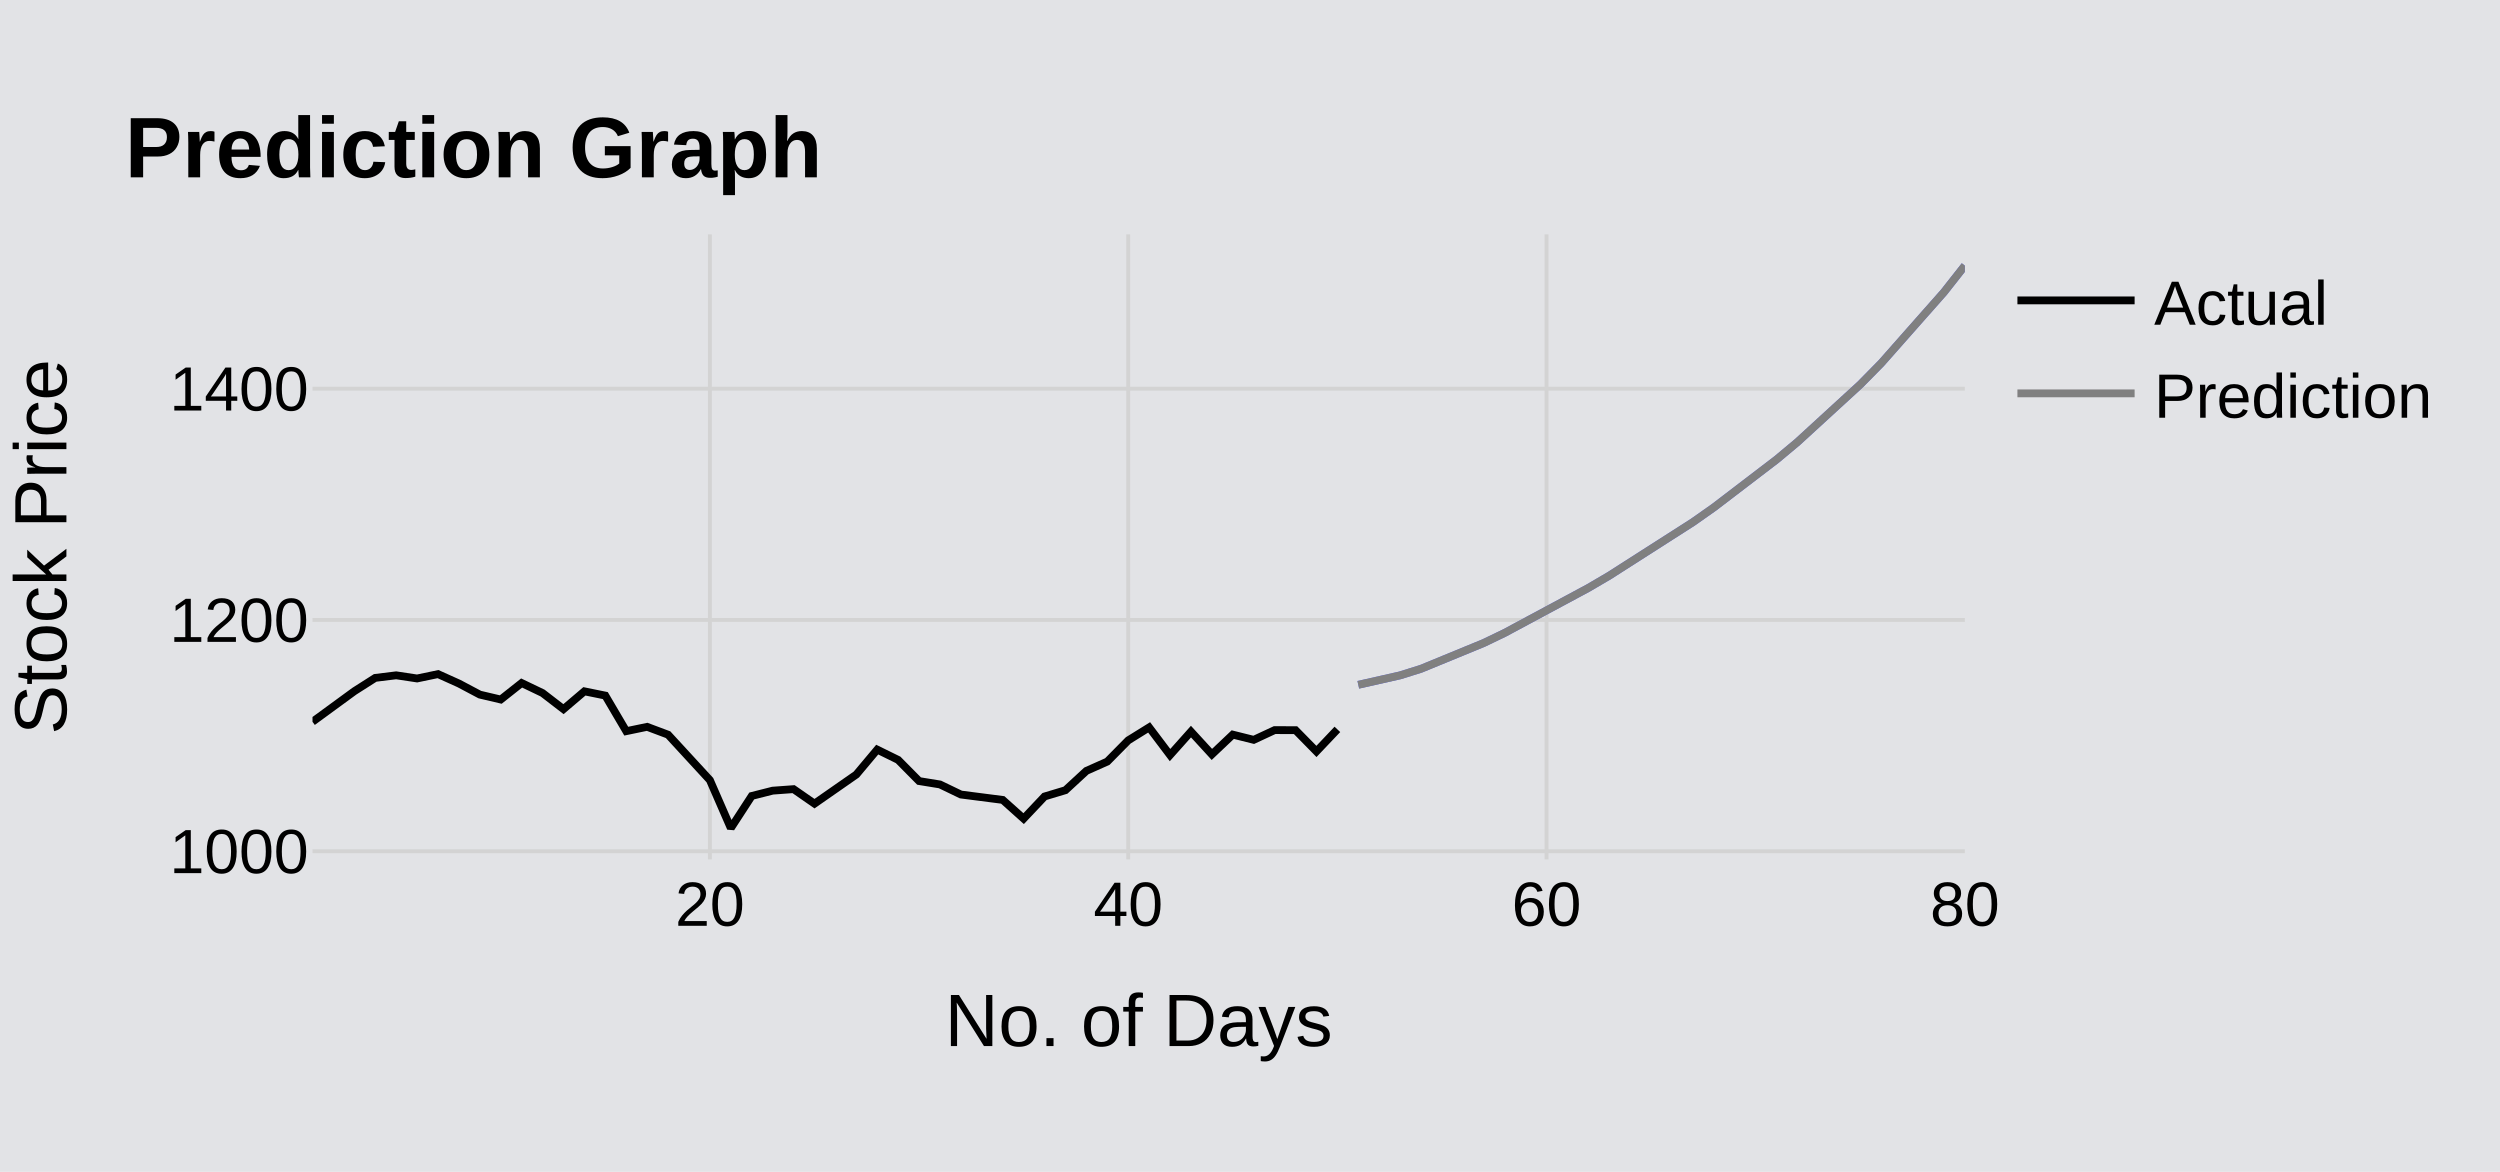
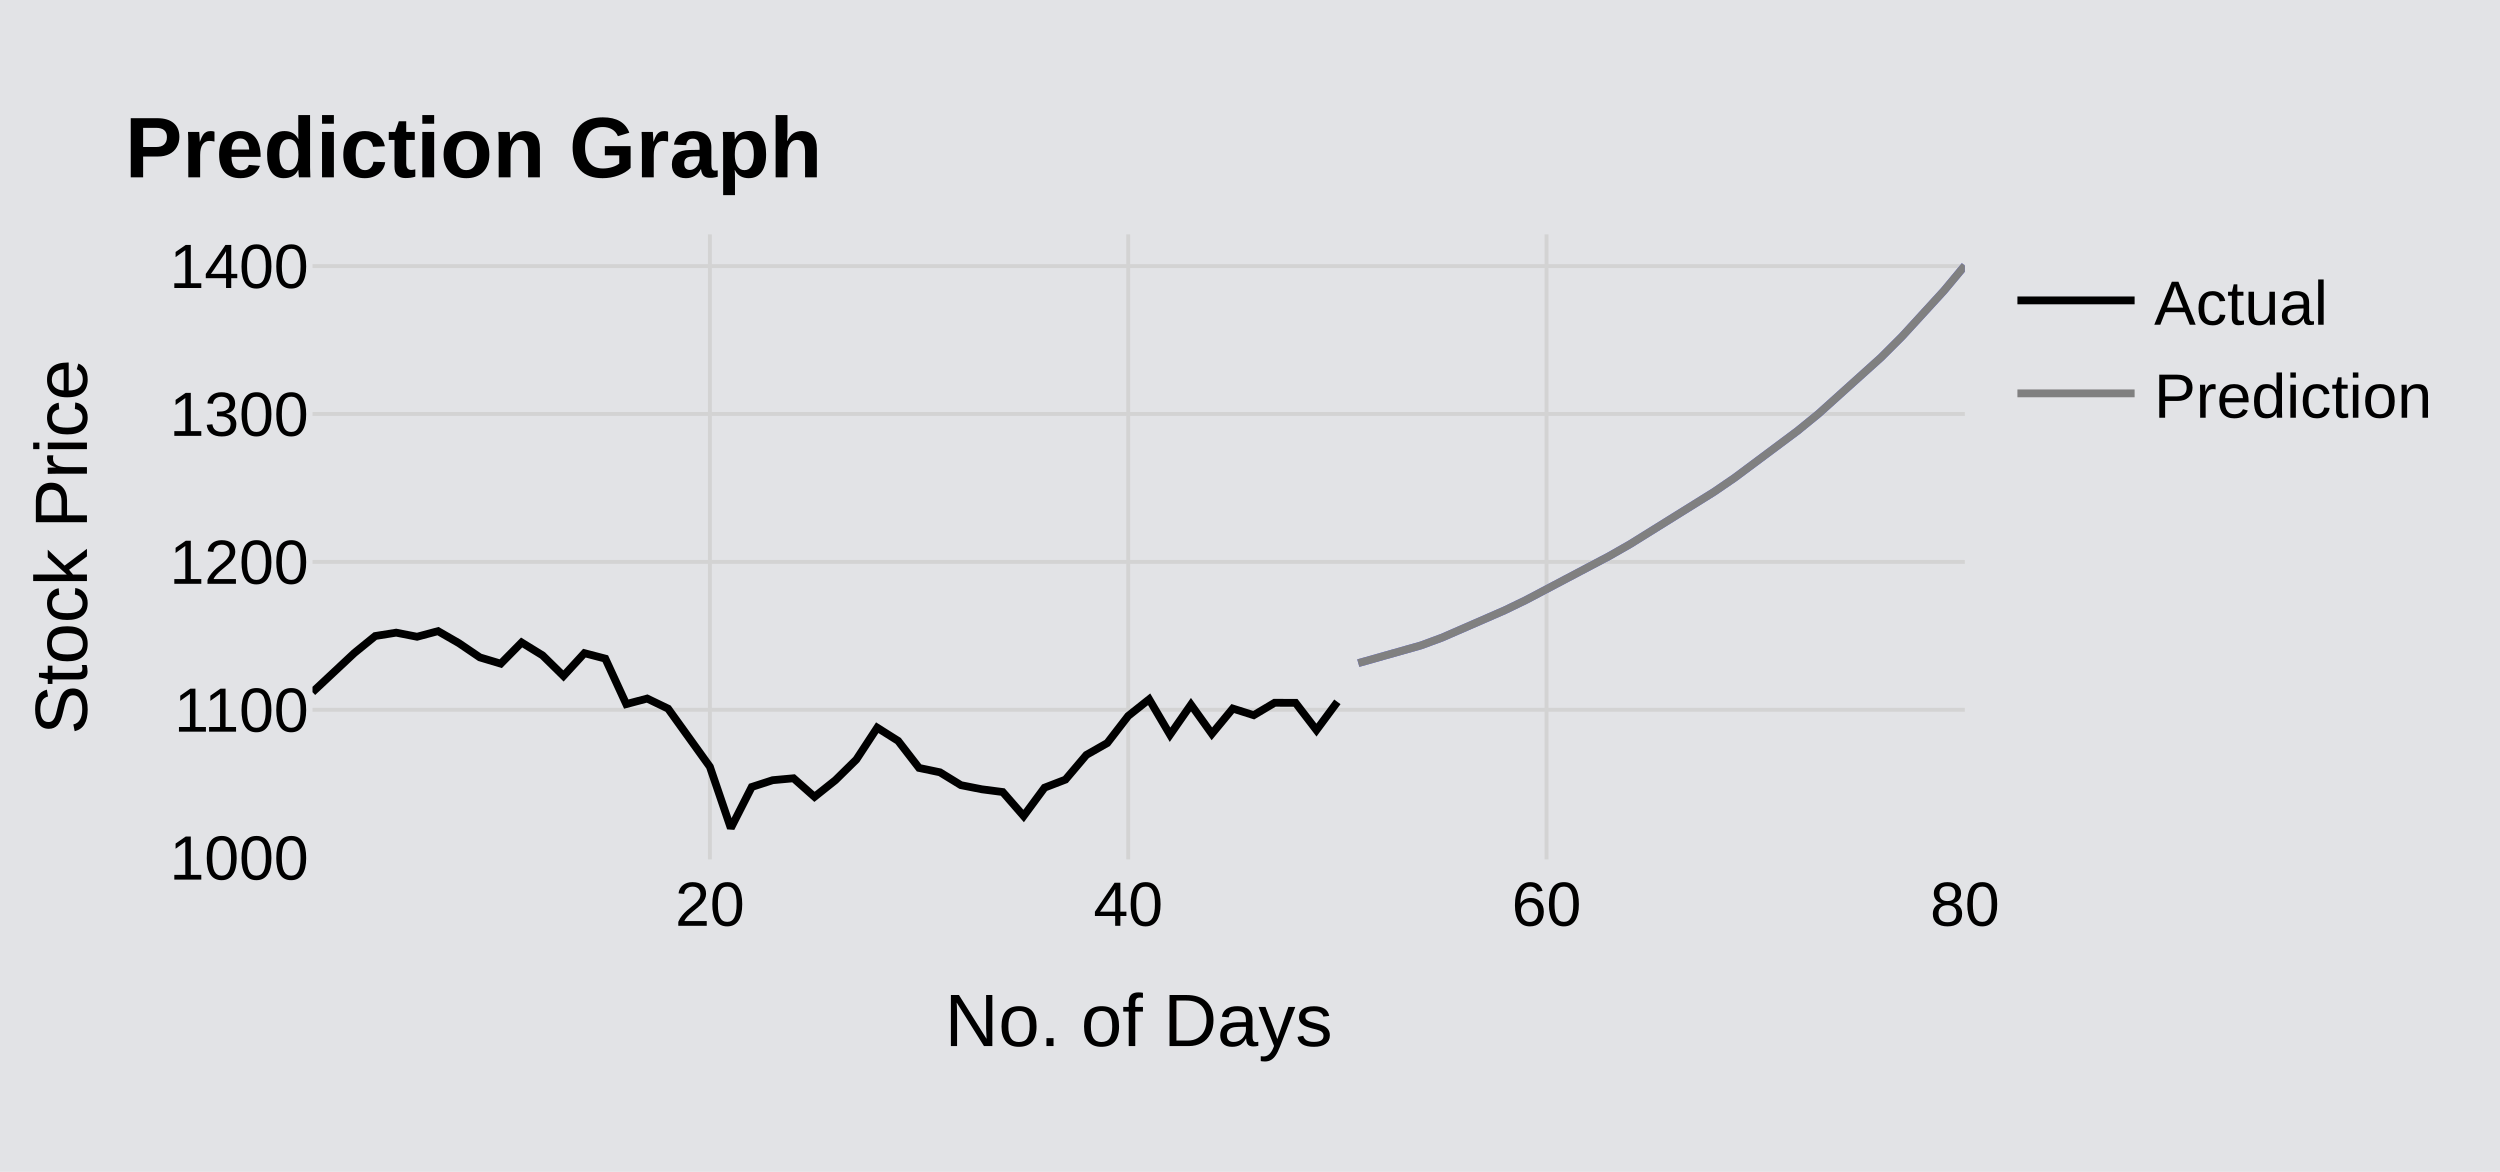
<svg xmlns="http://www.w3.org/2000/svg" class="main-svg" width="640" height="300" style="" viewBox="0 0 640 300">
  <rect x="0" y="0" width="640" height="300" style="fill: rgb(226, 227, 230); fill-opacity: 1;" />
-   <defs id="defs-b2e786">
+   <defs id="defs-ec650d">
    <g class="clips">
-       <clipPath id="clipb2e786xyplot" class="plotclip">
+       <clipPath id="clipec650dxyplot" class="plotclip">
        <rect width="423" height="160" />
      </clipPath>
-       <clipPath class="axesclip" id="clipb2e786x">
+       <clipPath class="axesclip" id="clipec650dx">
        <rect x="80" y="0" width="423" height="300" />
      </clipPath>
-       <clipPath class="axesclip" id="clipb2e786y">
+       <clipPath class="axesclip" id="clipec650dy">
        <rect x="0" y="60" width="640" height="160" />
      </clipPath>
-       <clipPath class="axesclip" id="clipb2e786xy">
+       <clipPath class="axesclip" id="clipec650dxy">
        <rect x="80" y="60" width="423" height="160" />
      </clipPath>
    </g>
    <g class="gradients" />
    <g class="patterns" />
  </defs>
  <g class="bglayer" />
  <g class="layer-below">
    <g class="imagelayer" />
    <g class="shapelayer" />
  </g>
  <g class="cartesianlayer">
    <g class="subplot xy">
      <g class="layer-subplot">
        <g class="shapelayer" />
        <g class="imagelayer" />
      </g>
      <g class="minor-gridlayer">
        <g class="x" />
        <g class="y" />
      </g>
      <g class="gridlayer">
        <g class="x">
          <path class="xgrid crisp" transform="translate(181.73,0)" d="M0,60v160" style="stroke: rgb(211, 211, 211); stroke-opacity: 1; stroke-width: 1px;" />
          <path class="xgrid crisp" transform="translate(288.82,0)" d="M0,60v160" style="stroke: rgb(211, 211, 211); stroke-opacity: 1; stroke-width: 1px;" />
          <path class="xgrid crisp" transform="translate(395.91,0)" d="M0,60v160" style="stroke: rgb(211, 211, 211); stroke-opacity: 1; stroke-width: 1px;" />
        </g>
        <g class="y">
-           <path class="ygrid crisp" transform="translate(0,217.92)" d="M80,0h423" style="stroke: rgb(211, 211, 211); stroke-opacity: 1; stroke-width: 1px;" />
-           <path class="ygrid crisp" transform="translate(0,158.71)" d="M80,0h423" style="stroke: rgb(211, 211, 211); stroke-opacity: 1; stroke-width: 1px;" />
-           <path class="ygrid crisp" transform="translate(0,99.5)" d="M80,0h423" style="stroke: rgb(211, 211, 211); stroke-opacity: 1; stroke-width: 1px;" />
+           <path class="ygrid crisp" transform="translate(0,181.71)" d="M80,0h423" style="stroke: rgb(211, 211, 211); stroke-opacity: 1; stroke-width: 1px;" />
+           <path class="ygrid crisp" transform="translate(0,143.85)" d="M80,0h423" style="stroke: rgb(211, 211, 211); stroke-opacity: 1; stroke-width: 1px;" />
+           <path class="ygrid crisp" transform="translate(0,105.98)" d="M80,0h423" style="stroke: rgb(211, 211, 211); stroke-opacity: 1; stroke-width: 1px;" />
+           <path class="ygrid crisp" transform="translate(0,68.12)" d="M80,0h423" style="stroke: rgb(211, 211, 211); stroke-opacity: 1; stroke-width: 1px;" />
        </g>
      </g>
      <g class="zerolinelayer" />
+       <g class="layer-between">
+         <g class="shapelayer" />
+         <g class="imagelayer" />
+       </g>
      <path class="xlines-below" />
      <path class="ylines-below" />
      <g class="overlines-below" />
      <g class="xaxislayer-below" />
      <g class="yaxislayer-below" />
      <g class="overaxes-below" />
-       <g class="plot" transform="translate(80,60)" clip-path="url(#clipb2e786xyplot)">
-         <g class="scatterlayer mlayer">
-           <g class="trace scatter tracee4612b" style="stroke-miterlimit: 2; opacity: 1;">
-             <g class="fills" />
-             <g class="errorbars" />
-             <g class="lines">
-               <path class="js-line" d="M267.72,115.31L278.43,112.89L283.78,111.21L299.85,104.6L305.2,102.02L326.62,90.51L331.97,87.37L353.39,73.67L358.75,69.9L374.81,57.63L380.16,53.16L396.23,38.43L401.58,32.99L417.65,14.8L423,8" style="vector-effect: none; fill: none; stroke: rgb(99, 110, 250); stroke-opacity: 1; stroke-width: 2px; opacity: 1;" />
+       <g class="overplot">
+         <g class="xy" transform="translate(80,60)" clip-path="url(#clipec650dxyplot)">
+           <g class="scatterlayer mlayer">
+             <g class="trace scatter trace3a9ba9" style="stroke-miterlimit: 2; opacity: 1;">
+               <g class="fills" />
+               <g class="errorbars" />
+               <g class="lines">
+                 <path class="js-line" d="M267.72,109.76L283.78,105.22L289.14,103.24L305.2,96.24L310.56,93.65L331.97,82.35L337.33,79.29L358.75,65.95L364.1,62.29L380.16,50.31L385.52,45.94L401.58,31.48L406.94,26.12L417.65,14.43L423,8" style="vector-effect: none; fill: none; stroke: rgb(99, 110, 250); stroke-opacity: 1; stroke-width: 2px; opacity: 1;" />
+               </g>
+               <g class="points" />
+               <g class="text" />
            </g>
-             <g class="points" />
-             <g class="text" />
-           </g>
-           <g class="trace scatter trace067c8c" style="stroke-miterlimit: 2; opacity: 1;">
-             <g class="fills" />
-             <g class="errorbars" />
-             <g class="lines">
-               <path class="js-line" d="M0,124.78L10.71,116.95L16.06,113.54L21.42,112.88L26.77,113.69L32.13,112.57L37.48,114.98L42.84,117.82L48.19,119.08L53.54,114.85L58.9,117.42L64.25,121.54L69.61,116.98L74.96,118.07L80.32,127.18L85.67,126.07L91.03,128.08L101.73,139.71L107.09,152L112.44,143.77L117.8,142.41L123.15,142.02L128.51,145.74L139.22,138.28L144.57,131.9L149.92,134.53L155.28,139.95L160.63,140.82L165.99,143.4L176.7,144.78L182.05,149.57L187.41,143.9L192.76,142.29L198.11,137.35L203.47,134.96L208.82,129.54L214.18,126.21L219.53,133.3L224.89,127.29L230.24,133.13L235.59,128.06L240.95,129.4L246.3,126.91L251.66,126.92L257.01,132.37L262.37,126.72" style="vector-effect: none; fill: none; stroke: rgb(0, 0, 0); stroke-opacity: 1; stroke-width: 2px; opacity: 1;" />
+             <g class="trace scatter trace5fcb3b" style="stroke-miterlimit: 2; opacity: 1;">
+               <g class="fills" />
+               <g class="errorbars" />
+               <g class="lines">
+                 <path class="js-line" d="M0,117.19L10.71,107.17L16.06,102.82L21.42,101.96L26.77,103.01L32.13,101.57L37.48,104.65L42.84,108.29L48.19,109.9L53.54,104.48L58.9,107.78L64.25,113.04L69.61,107.21L74.96,108.61L80.32,120.25L85.67,118.83L91.03,121.41L101.73,136.29L107.09,152L112.44,141.47L117.8,139.73L123.15,139.24L128.51,143.99L133.86,139.73L139.22,134.45L144.57,126.29L149.92,129.66L155.28,136.59L160.63,137.71L165.99,141L171.34,142.06L176.7,142.76L182.05,148.9L187.41,141.64L192.76,139.58L198.11,133.26L203.47,130.21L208.82,123.28L214.18,119.02L219.53,128.09L224.89,120.4L230.24,127.86L235.59,121.39L240.95,123.09L246.3,119.91L251.66,119.93L257.01,126.9L262.37,119.67" style="vector-effect: none; fill: none; stroke: rgb(0, 0, 0); stroke-opacity: 1; stroke-width: 2px; opacity: 1;" />
+               </g>
+               <g class="points" />
+               <g class="text" />
            </g>
-             <g class="points" />
-             <g class="text" />
-           </g>
-           <g class="trace scatter tracebf9da4" style="stroke-miterlimit: 2; opacity: 1;">
-             <g class="fills" />
-             <g class="errorbars" />
-             <g class="lines">
-               <path class="js-line" d="M267.72,115.31L278.43,112.89L283.78,111.21L299.85,104.6L305.2,102.02L326.62,90.51L331.97,87.37L353.39,73.67L358.75,69.9L374.81,57.63L380.16,53.16L396.23,38.43L401.58,32.99L417.65,14.8L423,8" style="vector-effect: none; fill: none; stroke: rgb(128, 128, 128); stroke-opacity: 1; stroke-width: 2px; opacity: 1;" />
+             <g class="trace scatter tracefc9c69" style="stroke-miterlimit: 2; opacity: 1;">
+               <g class="fills" />
+               <g class="errorbars" />
+               <g class="lines">
+                 <path class="js-line" d="M267.72,109.76L283.78,105.22L289.14,103.24L305.2,96.24L310.56,93.65L331.97,82.35L337.33,79.29L358.75,65.95L364.1,62.29L380.16,50.31L385.52,45.94L401.58,31.48L406.94,26.12L417.65,14.43L423,8" style="vector-effect: none; fill: none; stroke: rgb(128, 128, 128); stroke-opacity: 1; stroke-width: 2px; opacity: 1;" />
+               </g>
+               <g class="points" />
+               <g class="text" />
            </g>
-             <g class="points" />
-             <g class="text" />
          </g>
        </g>
      </g>
-       <g class="overplot" />
      <path class="xlines-above crisp" d="M0,0" style="fill: none;" />
      <path class="ylines-above crisp" d="M0,0" style="fill: none;" />
      <g class="overlines-above" />
      <g class="xaxislayer-above">
        <g class="xtick">
          <text text-anchor="middle" x="0" y="237" transform="translate(181.73,0)" style="font-family: Arial; font-size: 16px; fill: rgb(0, 0, 0); fill-opacity: 1; white-space: pre; opacity: 1;">20</text>
        </g>
        <g class="xtick">
          <text text-anchor="middle" x="0" y="237" style="font-family: Arial; font-size: 16px; fill: rgb(0, 0, 0); fill-opacity: 1; white-space: pre; opacity: 1;" transform="translate(288.82,0)">40</text>
        </g>
        <g class="xtick">
          <text text-anchor="middle" x="0" y="237" style="font-family: Arial; font-size: 16px; fill: rgb(0, 0, 0); fill-opacity: 1; white-space: pre; opacity: 1;" transform="translate(395.91,0)">60</text>
        </g>
        <g class="xtick">
          <text text-anchor="middle" x="0" y="237" style="font-family: Arial; font-size: 16px; fill: rgb(0, 0, 0); fill-opacity: 1; white-space: pre; opacity: 1;" transform="translate(503,0)">80</text>
        </g>
      </g>
      <g class="yaxislayer-above">
        <g class="ytick">
-           <text text-anchor="end" x="79" y="5.6" transform="translate(0,217.92)" style="font-family: Arial; font-size: 16px; fill: rgb(0, 0, 0); fill-opacity: 1; white-space: pre; opacity: 1;">1000</text>
+           <text text-anchor="end" x="79" y="5.6" transform="translate(0,219.57)" style="font-family: Arial; font-size: 16px; fill: rgb(0, 0, 0); fill-opacity: 1; white-space: pre; opacity: 1;">1000</text>
        </g>
        <g class="ytick">
-           <text text-anchor="end" x="79" y="5.6" style="font-family: Arial; font-size: 16px; fill: rgb(0, 0, 0); fill-opacity: 1; white-space: pre; opacity: 1;" transform="translate(0,158.71)">1200</text>
+           <text text-anchor="end" x="79" y="5.6" style="font-family: Arial; font-size: 16px; fill: rgb(0, 0, 0); fill-opacity: 1; white-space: pre; opacity: 1;" transform="translate(0,181.71)">1100</text>
        </g>
        <g class="ytick">
-           <text text-anchor="end" x="79" y="5.6" style="font-family: Arial; font-size: 16px; fill: rgb(0, 0, 0); fill-opacity: 1; white-space: pre; opacity: 1;" transform="translate(0,99.5)">1400</text>
+           <text text-anchor="end" x="79" y="5.6" style="font-family: Arial; font-size: 16px; fill: rgb(0, 0, 0); fill-opacity: 1; white-space: pre; opacity: 1;" transform="translate(0,143.85)">1200</text>
+         </g>
+         <g class="ytick">
+           <text text-anchor="end" x="79" y="5.6" style="font-family: Arial; font-size: 16px; fill: rgb(0, 0, 0); fill-opacity: 1; white-space: pre; opacity: 1;" transform="translate(0,105.98)">1300</text>
+         </g>
+         <g class="ytick">
+           <text text-anchor="end" x="79" y="5.6" style="font-family: Arial; font-size: 16px; fill: rgb(0, 0, 0); fill-opacity: 1; white-space: pre; opacity: 1;" transform="translate(0,68.12)">1400</text>
        </g>
      </g>
      <g class="overaxes-above" />
    </g>
  </g>
  <g class="polarlayer" />
  <g class="smithlayer" />
  <g class="ternarylayer" />
  <g class="geolayer" />
  <g class="funnelarealayer" />
  <g class="pielayer" />
  <g class="iciclelayer" />
  <g class="treemaplayer" />
  <g class="sunburstlayer" />
  <g class="glimages" />
-   <defs id="topdefs-b2e786">
+   <defs id="topdefs-ec650d">
    <g class="clips" />
-     <clipPath id="legendb2e786">
+     <clipPath id="legendec650d">
      <rect width="117" height="58" x="0" y="0" />
    </clipPath>
  </defs>
  <g class="layer-above">
    <g class="imagelayer" />
    <g class="shapelayer" />
  </g>
  <g class="infolayer">
    <g class="legend" pointer-events="all" transform="translate(511.46,60)">
      <rect class="bg" shape-rendering="crispEdges" width="117" height="58" x="0" y="0" style="stroke: rgb(68, 68, 68); stroke-opacity: 1; fill: rgb(226, 227, 230); fill-opacity: 1; stroke-width: 0px;" />
-       <g class="scrollbox" transform="" clip-path="url(#legendb2e786)">
+       <g class="scrollbox" transform="" clip-path="url(#legendec650d)">
        <g class="groups">
          <g class="traces" transform="translate(0,16.9)" style="opacity: 1;">
            <text class="legendtext" text-anchor="start" x="40" y="6.24" style="font-family: Arial; font-size: 16px; fill: rgb(0, 0, 0); fill-opacity: 1; white-space: pre;">Actual</text>
            <g class="layers" style="opacity: 1;">
              <g class="legendfill" />
              <g class="legendlines">
                <path class="js-line" d="M5,0h30" style="fill: none; stroke: rgb(0, 0, 0); stroke-opacity: 1; stroke-width: 2px;" />
              </g>
              <g class="legendsymbols">
                <g class="legendpoints" />
              </g>
            </g>
            <rect class="legendtoggle" x="0" y="-11.9" width="111.25" height="23.8" style="fill: rgb(0, 0, 0); fill-opacity: 0;" />
          </g>
          <g class="traces" transform="translate(0,40.7)" style="opacity: 1;">
            <text class="legendtext" text-anchor="start" x="40" y="6.24" style="font-family: Arial; font-size: 16px; fill: rgb(0, 0, 0); fill-opacity: 1; white-space: pre;">Prediction</text>
            <g class="layers" style="opacity: 1;">
              <g class="legendfill" />
              <g class="legendlines">
                <path class="js-line" d="M5,0h30" style="fill: none; stroke: rgb(128, 128, 128); stroke-opacity: 1; stroke-width: 2px;" />
              </g>
              <g class="legendsymbols">
                <g class="legendpoints" />
              </g>
            </g>
            <rect class="legendtoggle" x="0" y="-11.9" width="111.25" height="23.8" style="fill: rgb(0, 0, 0); fill-opacity: 0;" />
          </g>
        </g>
      </g>
      <rect class="scrollbar" rx="20" ry="3" width="0" height="0" x="0" y="0" style="fill: rgb(128, 139, 164); fill-opacity: 1;" />
    </g>
    <g class="g-gtitle">
-       <text class="gtitle" x="32" y="30" text-anchor="start" dy="0.7em" style="font-family: Arial; font-size: 22px; fill: rgb(0, 0, 0); opacity: 1; font-weight: normal; white-space: pre;">
+       <text class="gtitle" x="32" y="30" text-anchor="start" dy="0.7em" style="opacity: 1; font-family: Arial; font-size: 22px; fill: rgb(0, 0, 0); fill-opacity: 1; white-space: pre;">
        <tspan style="font-weight:bold">
          <tspan style="font-weight:bold">Prediction Graph</tspan>
        </tspan>
      </text>
    </g>
    <g class="g-xtitle">
-       <text class="xtitle" x="291.5" y="267.8" text-anchor="middle" style="font-family: Arial; font-size: 19px; fill: rgb(0, 0, 0); opacity: 1; font-weight: normal; white-space: pre;">No. of Days</text>
+       <text class="xtitle" x="291.5" y="267.8" text-anchor="middle" style="opacity: 1; font-family: Arial; font-size: 19px; fill: rgb(0, 0, 0); fill-opacity: 1; white-space: pre;">No. of Days</text>
    </g>
-     <g class="g-ytitle" transform="translate(1.393555,0)">
-       <text class="ytitle" transform="rotate(-90,15.60625,140)" x="15.606" y="140" text-anchor="middle" style="font-family: Arial; font-size: 19px; fill: rgb(0, 0, 0); opacity: 1; font-weight: normal; white-space: pre;">Stock Price</text>
+     <g class="g-ytitle">
+       <text class="ytitle" transform="rotate(-90,22.25625,140)" x="22.256" y="140" text-anchor="middle" style="opacity: 1; font-family: Arial; font-size: 19px; fill: rgb(0, 0, 0); fill-opacity: 1; white-space: pre;">Stock Price</text>
    </g>
  </g>
</svg>
